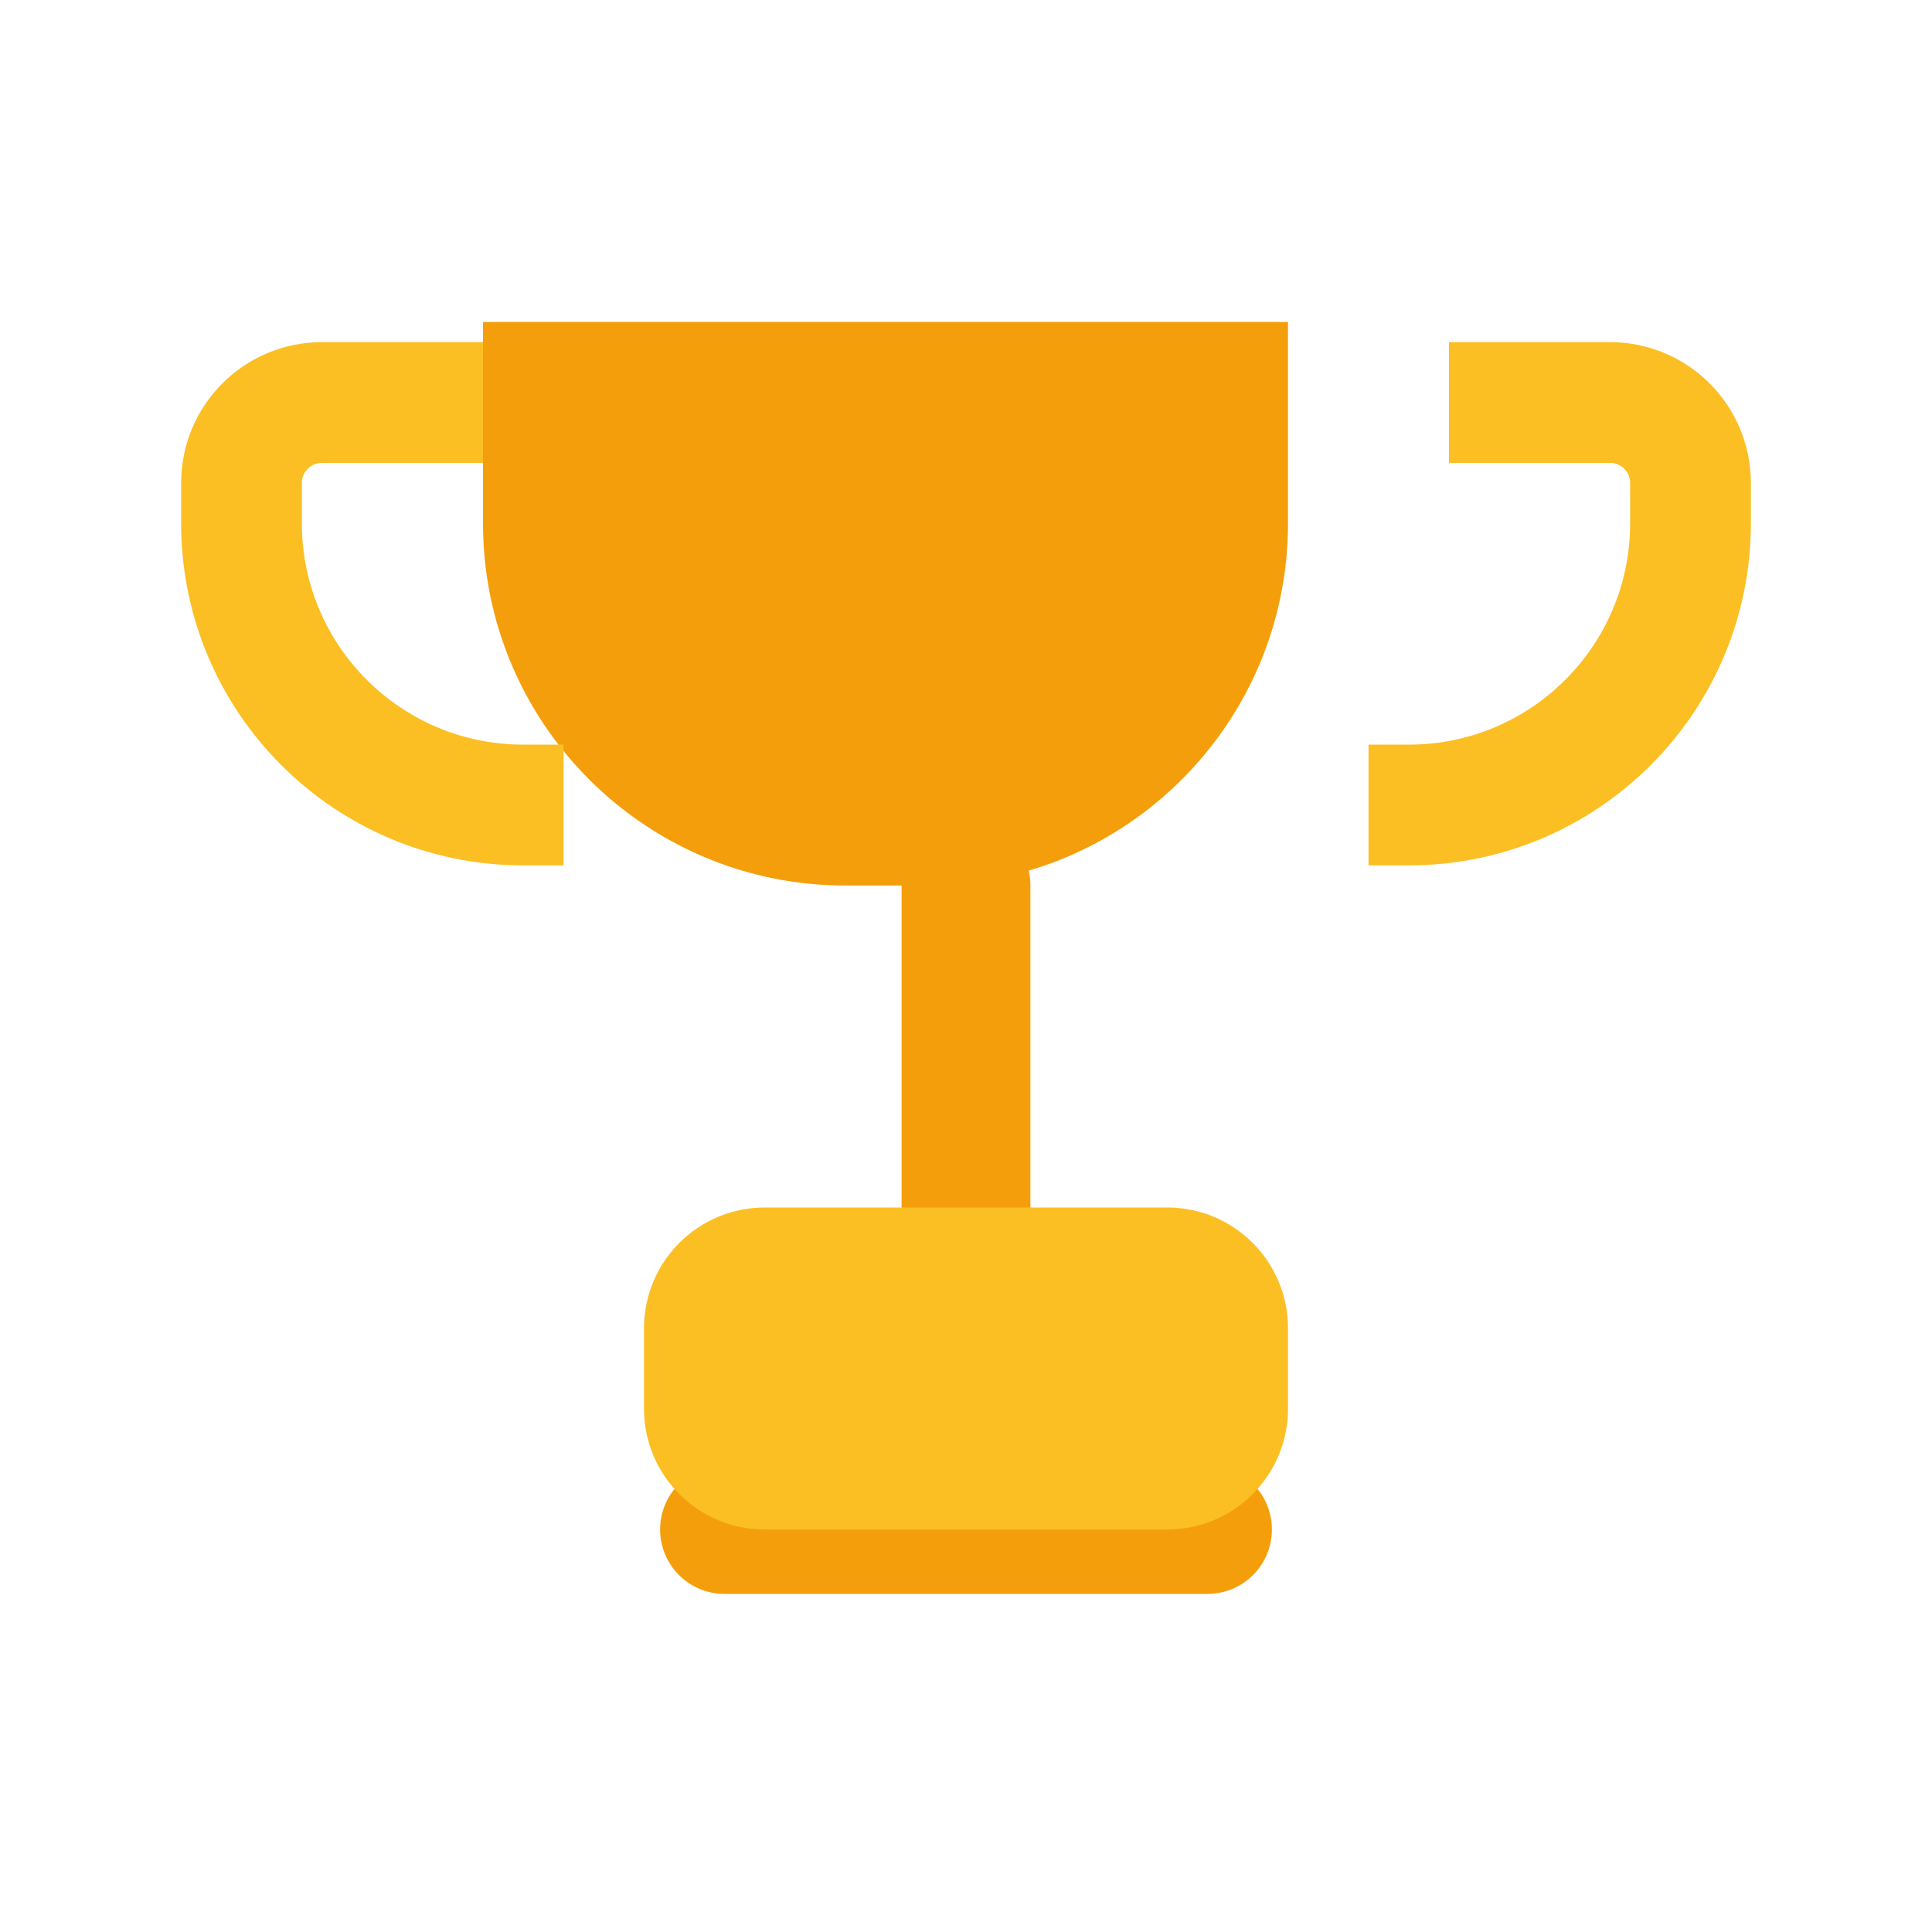
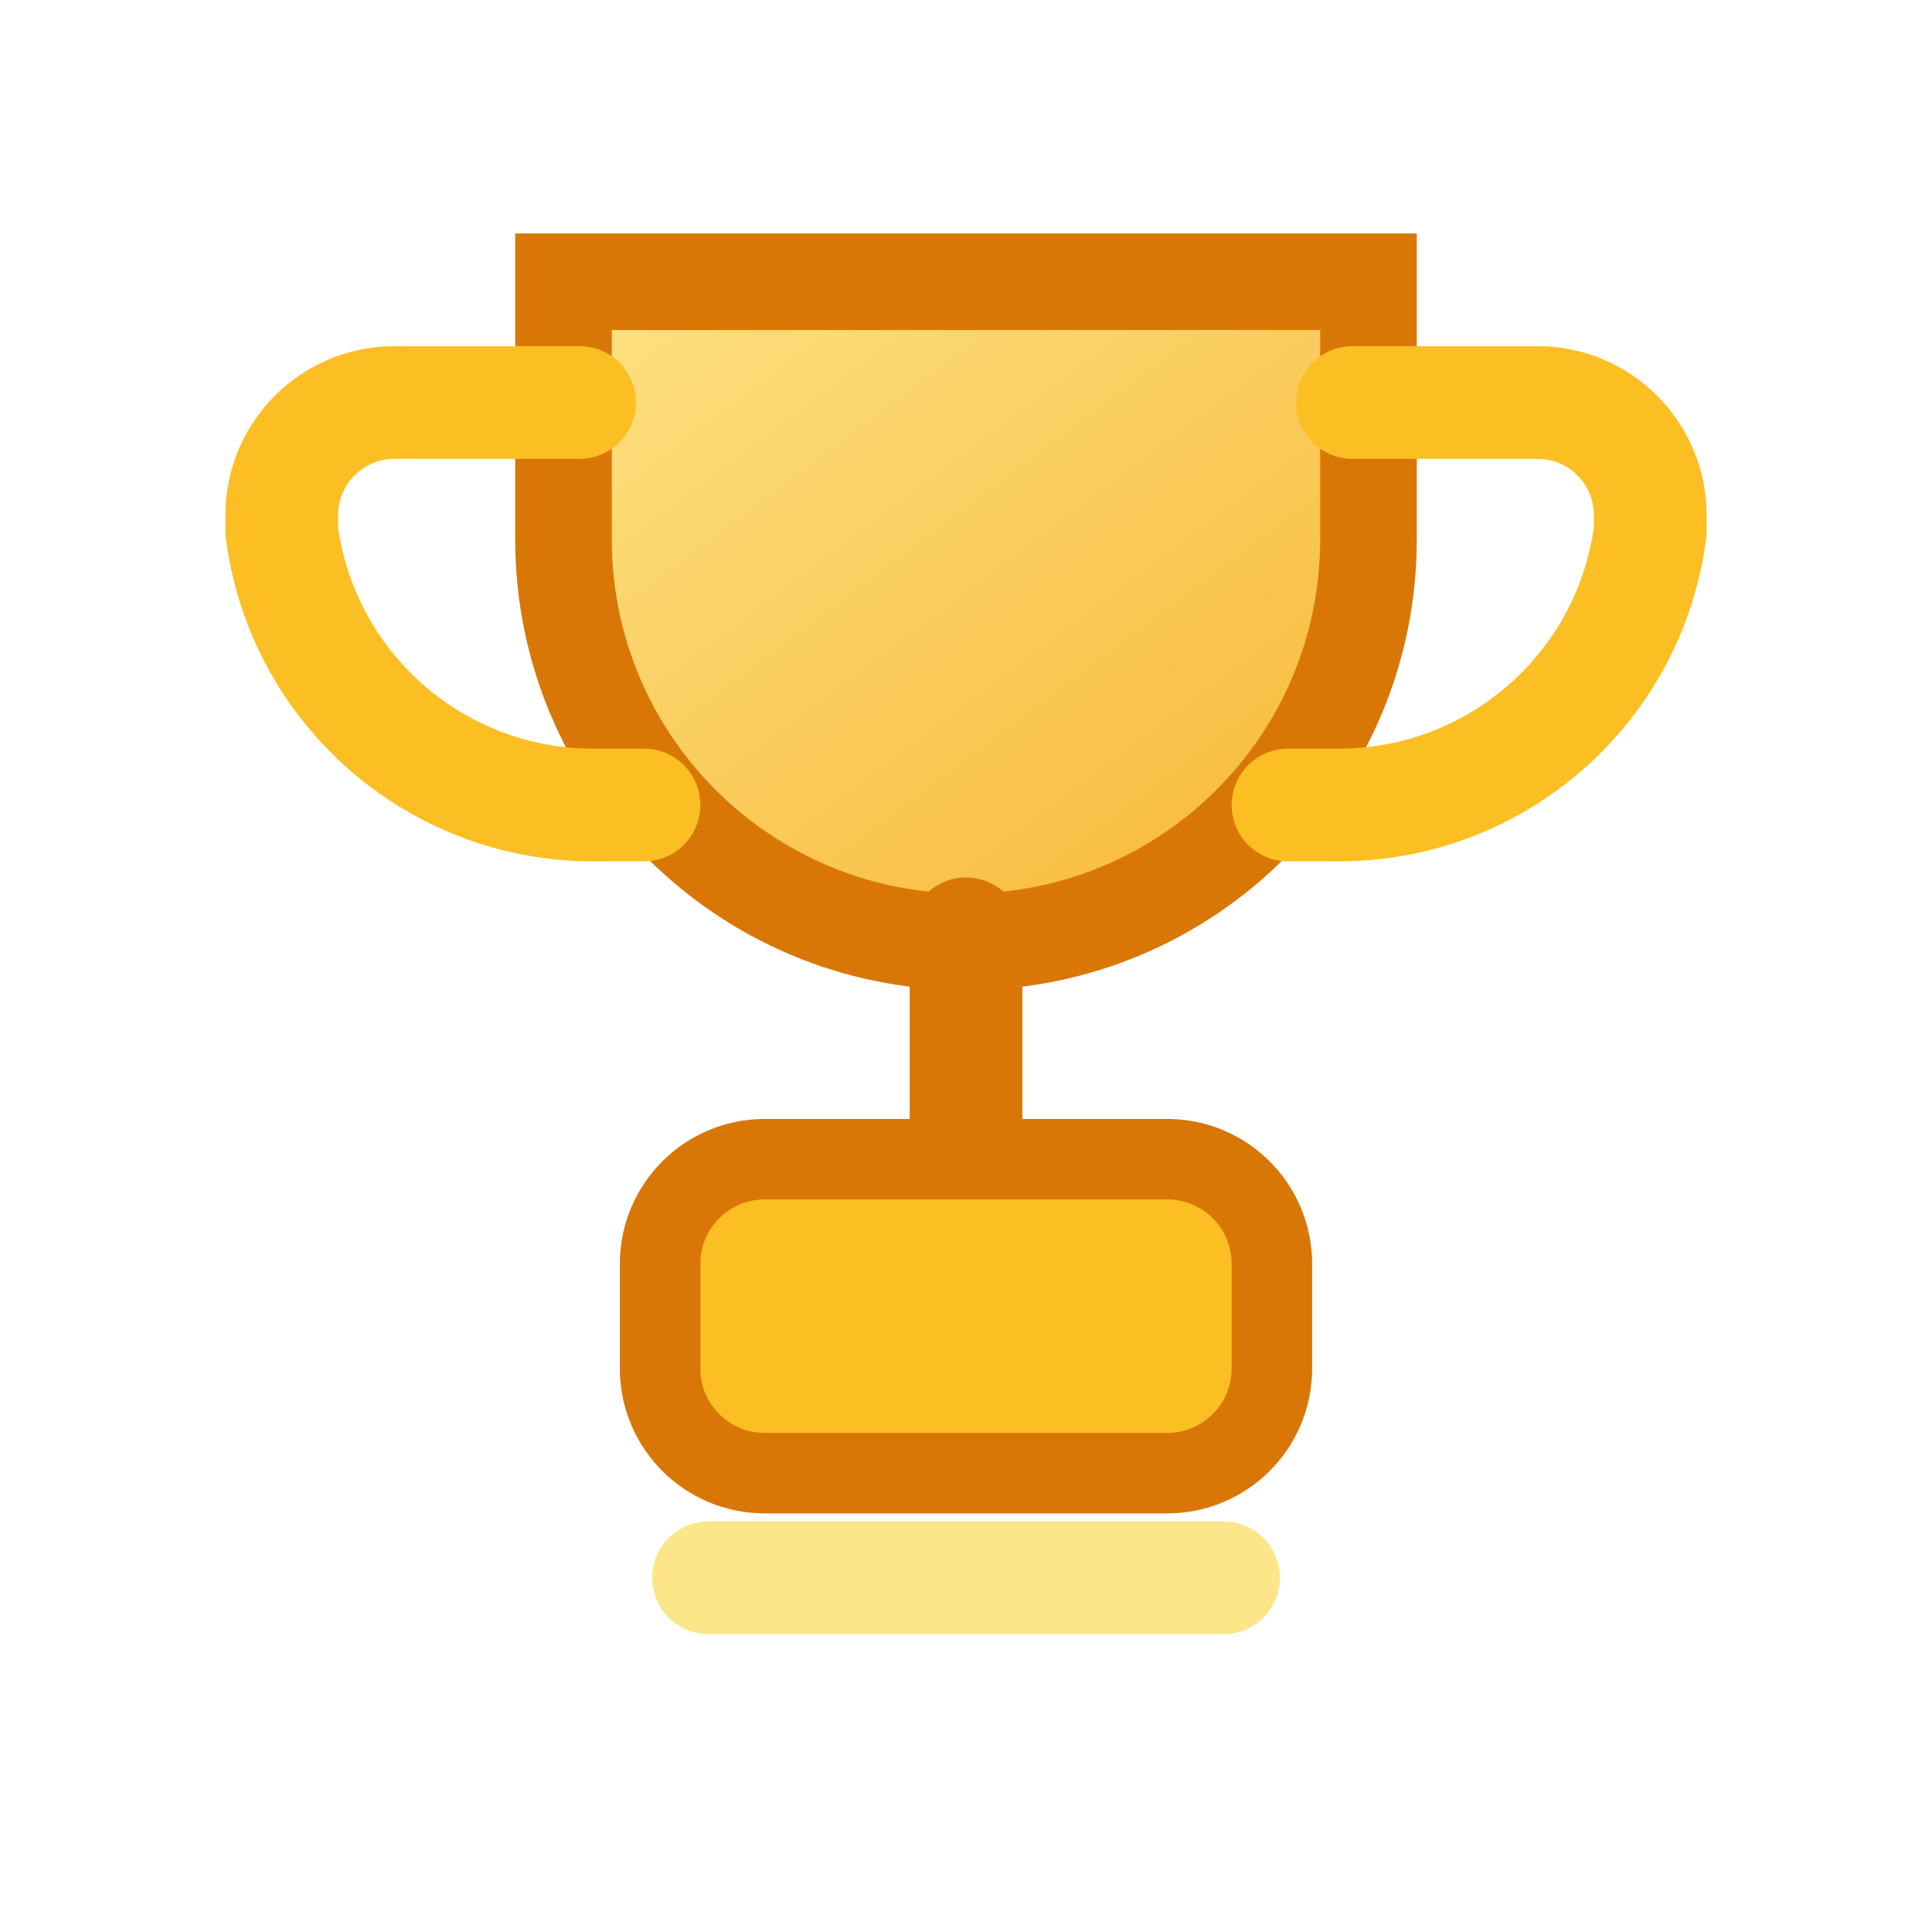
<svg xmlns="http://www.w3.org/2000/svg" viewBox="0 0 24 24" fill="none">
-   <path d="M8 4h8v2.5A4.5 4.5 0 0 1 11.5 11h-1A4.5 4.5 0 0 1 6 6.5V4h2Z" fill="#f59e0b" />
-   <path d="M6 5H4a1 1 0 0 0-1 1v.5A3.5 3.5 0 0 0 6.5 10H7" stroke="#fbbf24" stroke-width="1.5" />
-   <path d="M18 5h2a1 1 0 0 1 1 1v.5A3.5 3.5 0 0 1 17.5 10H17" stroke="#fbbf24" stroke-width="1.5" />
-   <path d="M12 11v4" stroke="#f59e0b" stroke-width="1.6" stroke-linecap="round" />
-   <path d="M9 19h6" stroke="#f59e0b" stroke-width="1.6" stroke-linecap="round" />
-   <rect x="8" y="15" width="8" height="4" rx="1.5" fill="#fbbf24" />
+   <defs>
+     <linearGradient id="cup" x1="6" y1="3" x2="18" y2="19" gradientUnits="userSpaceOnUse">
+       <stop stop-color="#FDE68A" />
+       <stop offset="1" stop-color="#F59E0B" />
+     </linearGradient>
+   </defs>
+   <path d="M7 3.5h10v3.2a5 5 0 0 1-5 5h0a5 5 0 0 1-5-5V3.5Z" fill="url(#cup)" stroke="#D97706" stroke-width="1.2" />
+   <path d="M7.2 5H4.9a1.4 1.4 0 0 0-1.4 1.4v.2A3.9 3.9 0 0 0 7.4 10H8" stroke="#FBBF24" stroke-width="1.4" stroke-linecap="round" />
+   <path d="M16.8 5h2.3a1.4 1.4 0 0 1 1.4 1.4v.2A3.9 3.9 0 0 1 16.6 10H16" stroke="#FBBF24" stroke-width="1.4" stroke-linecap="round" />
+   <path d="M12 11.6v3.1" stroke="#D97706" stroke-width="1.4" stroke-linecap="round" />
+   <rect x="8.2" y="14.4" width="7.6" height="3.9" rx="1.3" fill="#FBBF24" stroke="#D97706" stroke-width="1" />
+   <path d="M8.8 19.6h6.4" stroke="#FDE68A" stroke-width="1.4" stroke-linecap="round" />
</svg>
